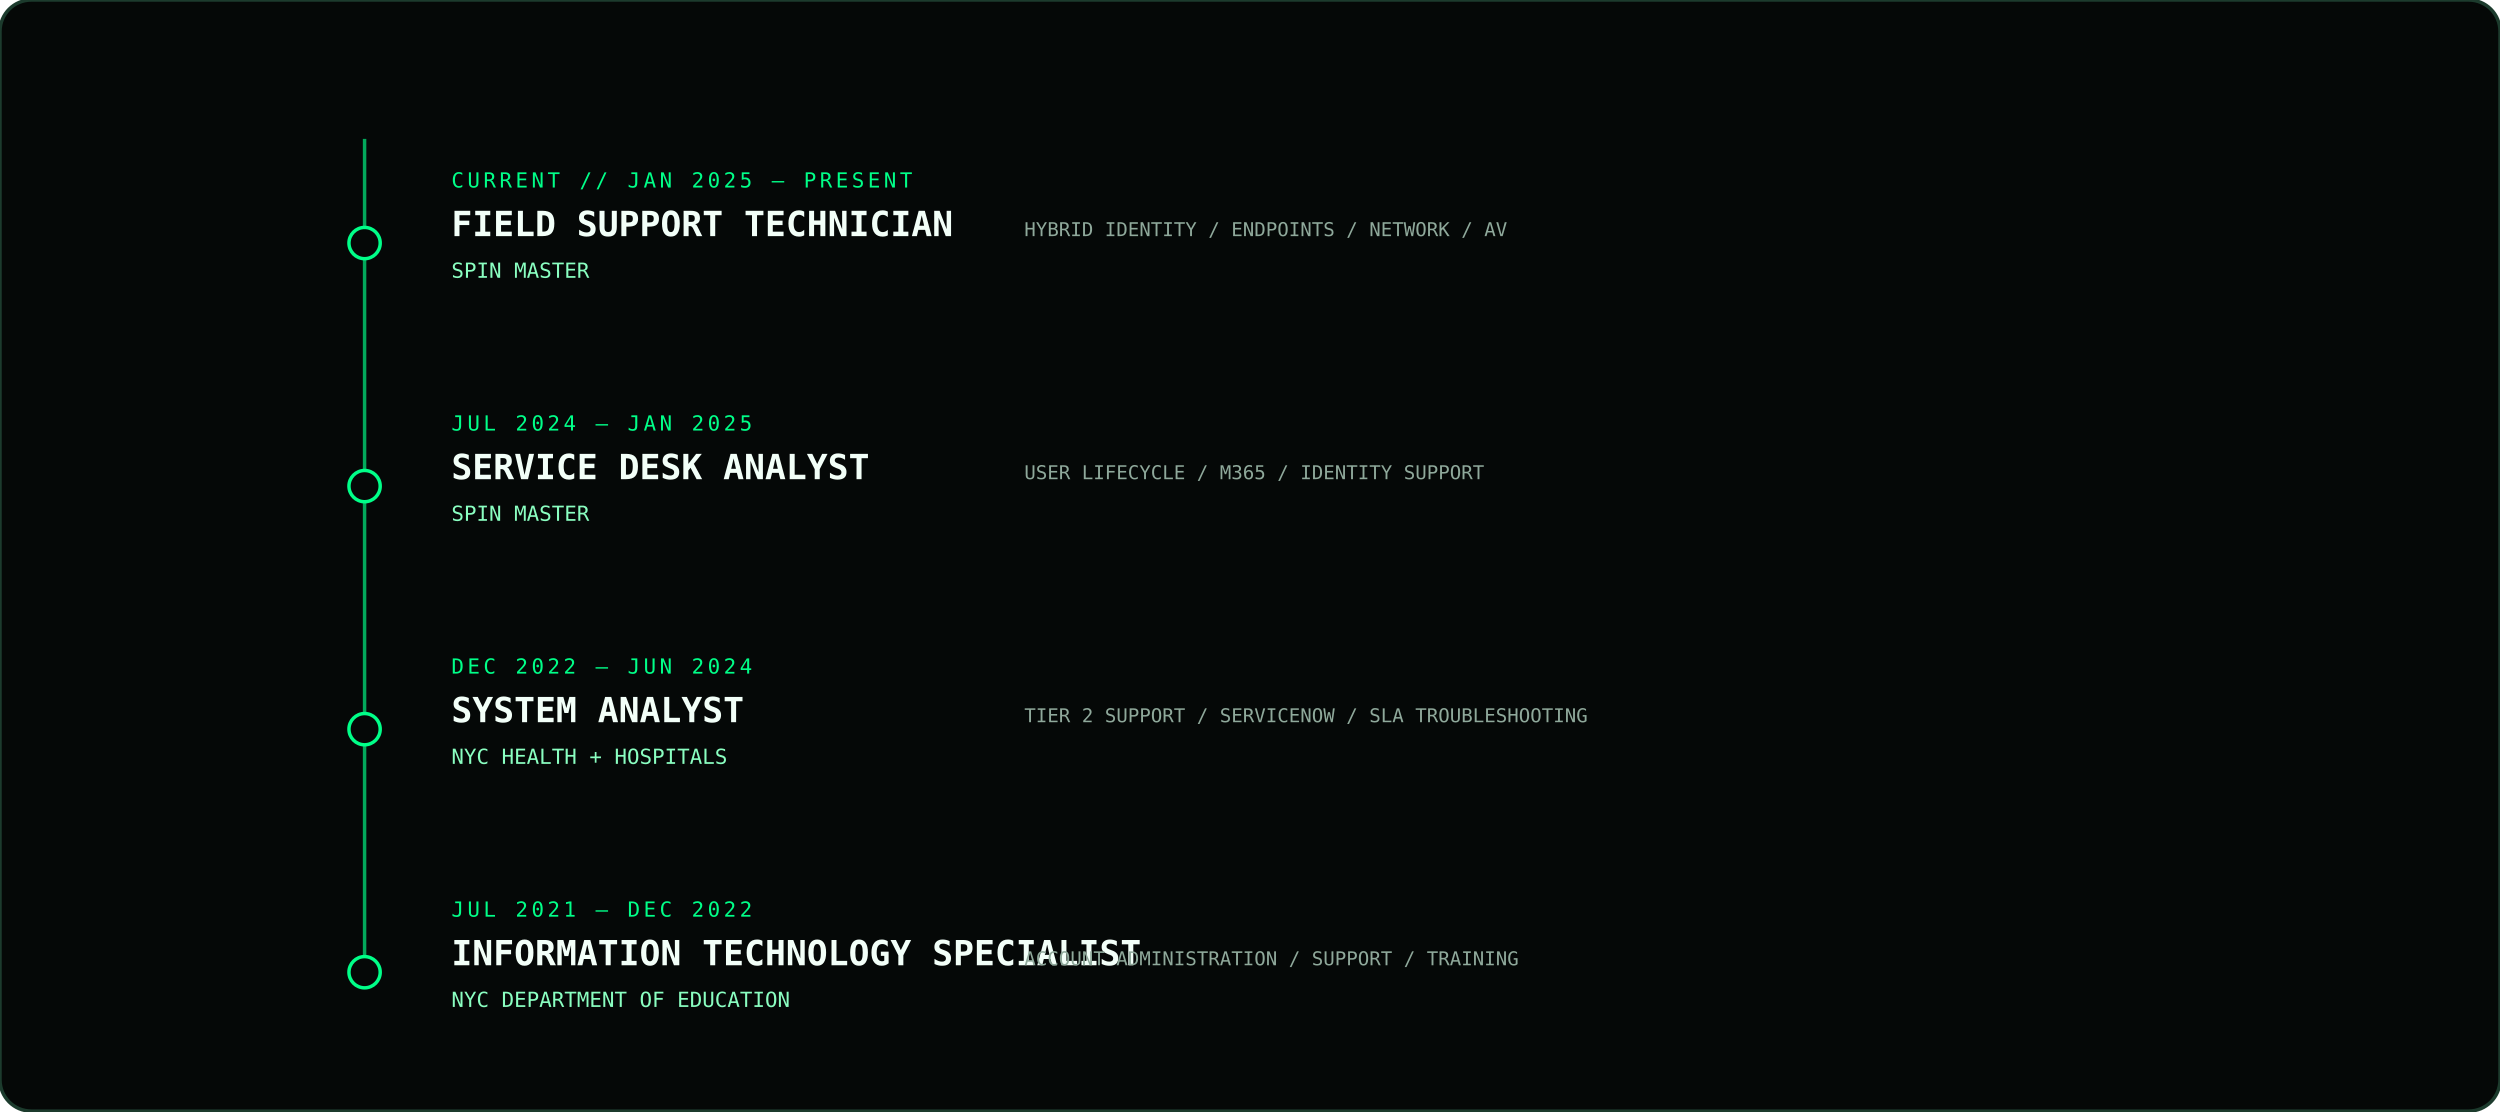
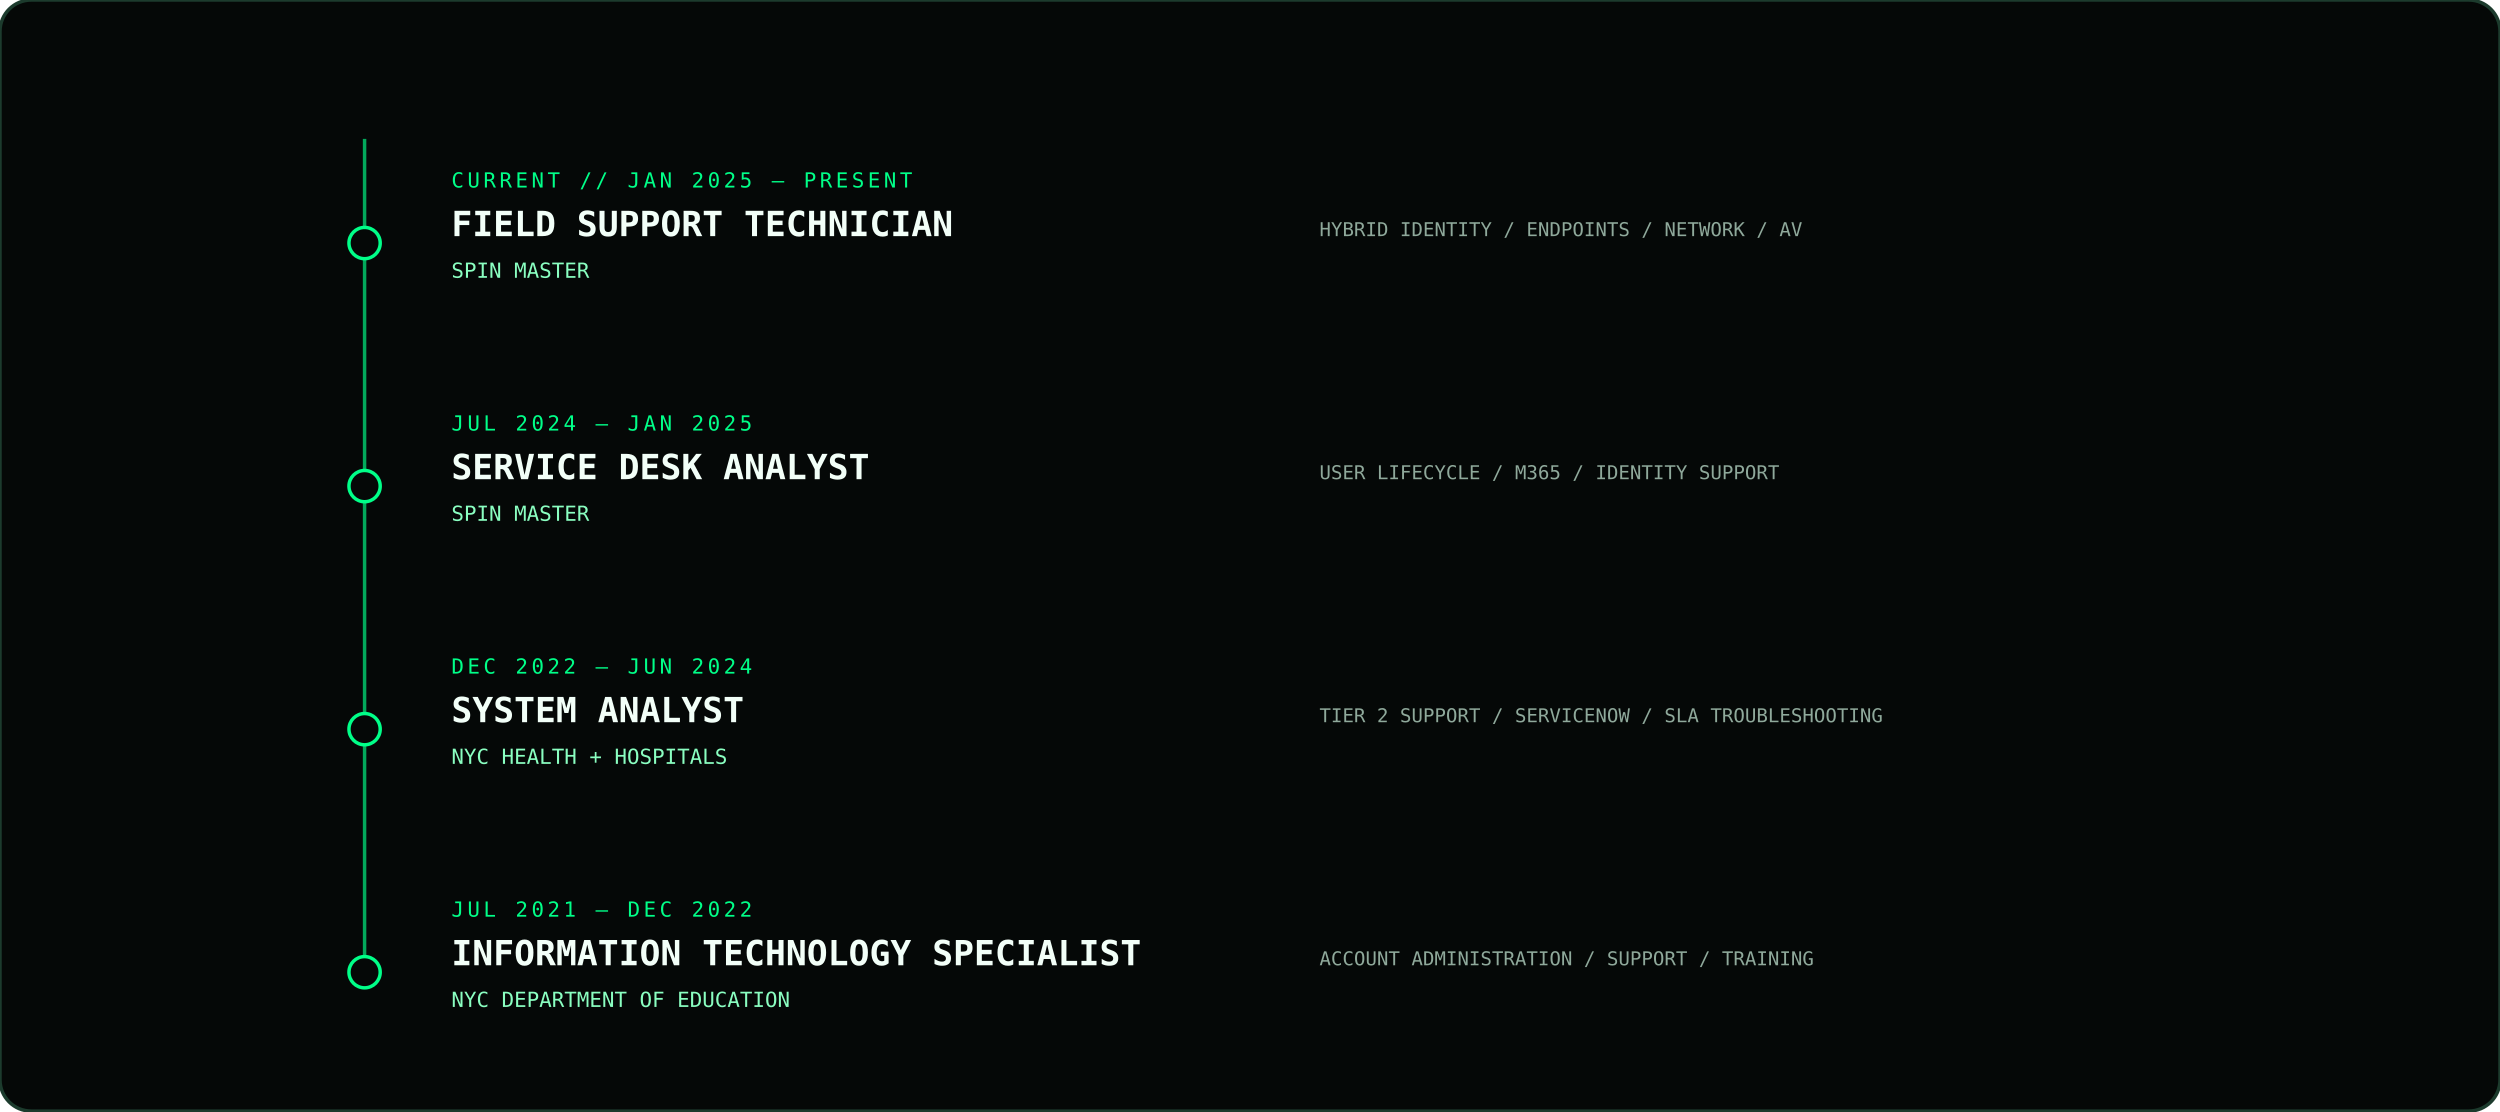
<svg xmlns="http://www.w3.org/2000/svg" width="1440" height="640" viewBox="0 0 1440 640" role="img" aria-labelledby="title">
  <rect width="1440" height="640" rx="18" fill="#050807" stroke="#1C3B2D" stroke-width="2" />
  <line x1="210" y1="80" x2="210" y2="560" stroke="#00FF88" stroke-width="2" opacity=".65" />
  <g fill="#050807" stroke="#00FF88" stroke-width="2">
    <circle cx="210" cy="140" r="9" />
    <circle cx="210" cy="280" r="9" />
    <circle cx="210" cy="420" r="9" />
    <circle cx="210" cy="560" r="9" />
  </g>
  <g font-family="ui-monospace, monospace">
    <g fill="#00FF88" font-size="12" letter-spacing="2">
      <text x="260" y="108">CURRENT // JAN 2025 — PRESENT</text>
      <text x="260" y="248">JUL 2024 — JAN 2025</text>
      <text x="260" y="388">DEC 2022 — JUN 2024</text>
      <text x="260" y="528">JUL 2021 — DEC 2022</text>
    </g>
    <g fill="#F2FFF8" font-size="20" font-weight="700">
      <text x="260" y="136">FIELD SUPPORT TECHNICIAN</text>
      <text x="260" y="276">SERVICE DESK ANALYST</text>
      <text x="260" y="416">SYSTEM ANALYST</text>
      <text x="260" y="556">INFORMATION TECHNOLOGY SPECIALIST</text>
    </g>
    <g fill="#8AFFC1" font-size="12">
      <text x="260" y="160">SPIN MASTER</text>
      <text x="260" y="300">SPIN MASTER</text>
      <text x="260" y="440">NYC HEALTH + HOSPITALS</text>
      <text x="260" y="580">NYC DEPARTMENT OF EDUCATION</text>
    </g>
  </g>
  <g font-family="ui-monospace, monospace" fill="#8FA99B" font-size="11">
-     <text x="590" y="136">HYBRID IDENTITY / ENDPOINTS / NETWORK / AV</text>
-     <text x="590" y="276">USER LIFECYCLE / M365 / IDENTITY SUPPORT</text>
-     <text x="590" y="416">TIER 2 SUPPORT / SERVICENOW / SLA TROUBLESHOOTING</text>
-     <text x="590" y="556">ACCOUNT ADMINISTRATION / SUPPORT / TRAINING</text>
+     <text x="760" y="136">HYBRID IDENTITY / ENDPOINTS / NETWORK / AV</text>
+     <text x="760" y="276">USER LIFECYCLE / M365 / IDENTITY SUPPORT</text>
+     <text x="760" y="416">TIER 2 SUPPORT / SERVICENOW / SLA TROUBLESHOOTING</text>
+     <text x="760" y="556">ACCOUNT ADMINISTRATION / SUPPORT / TRAINING</text>
  </g>
</svg>
